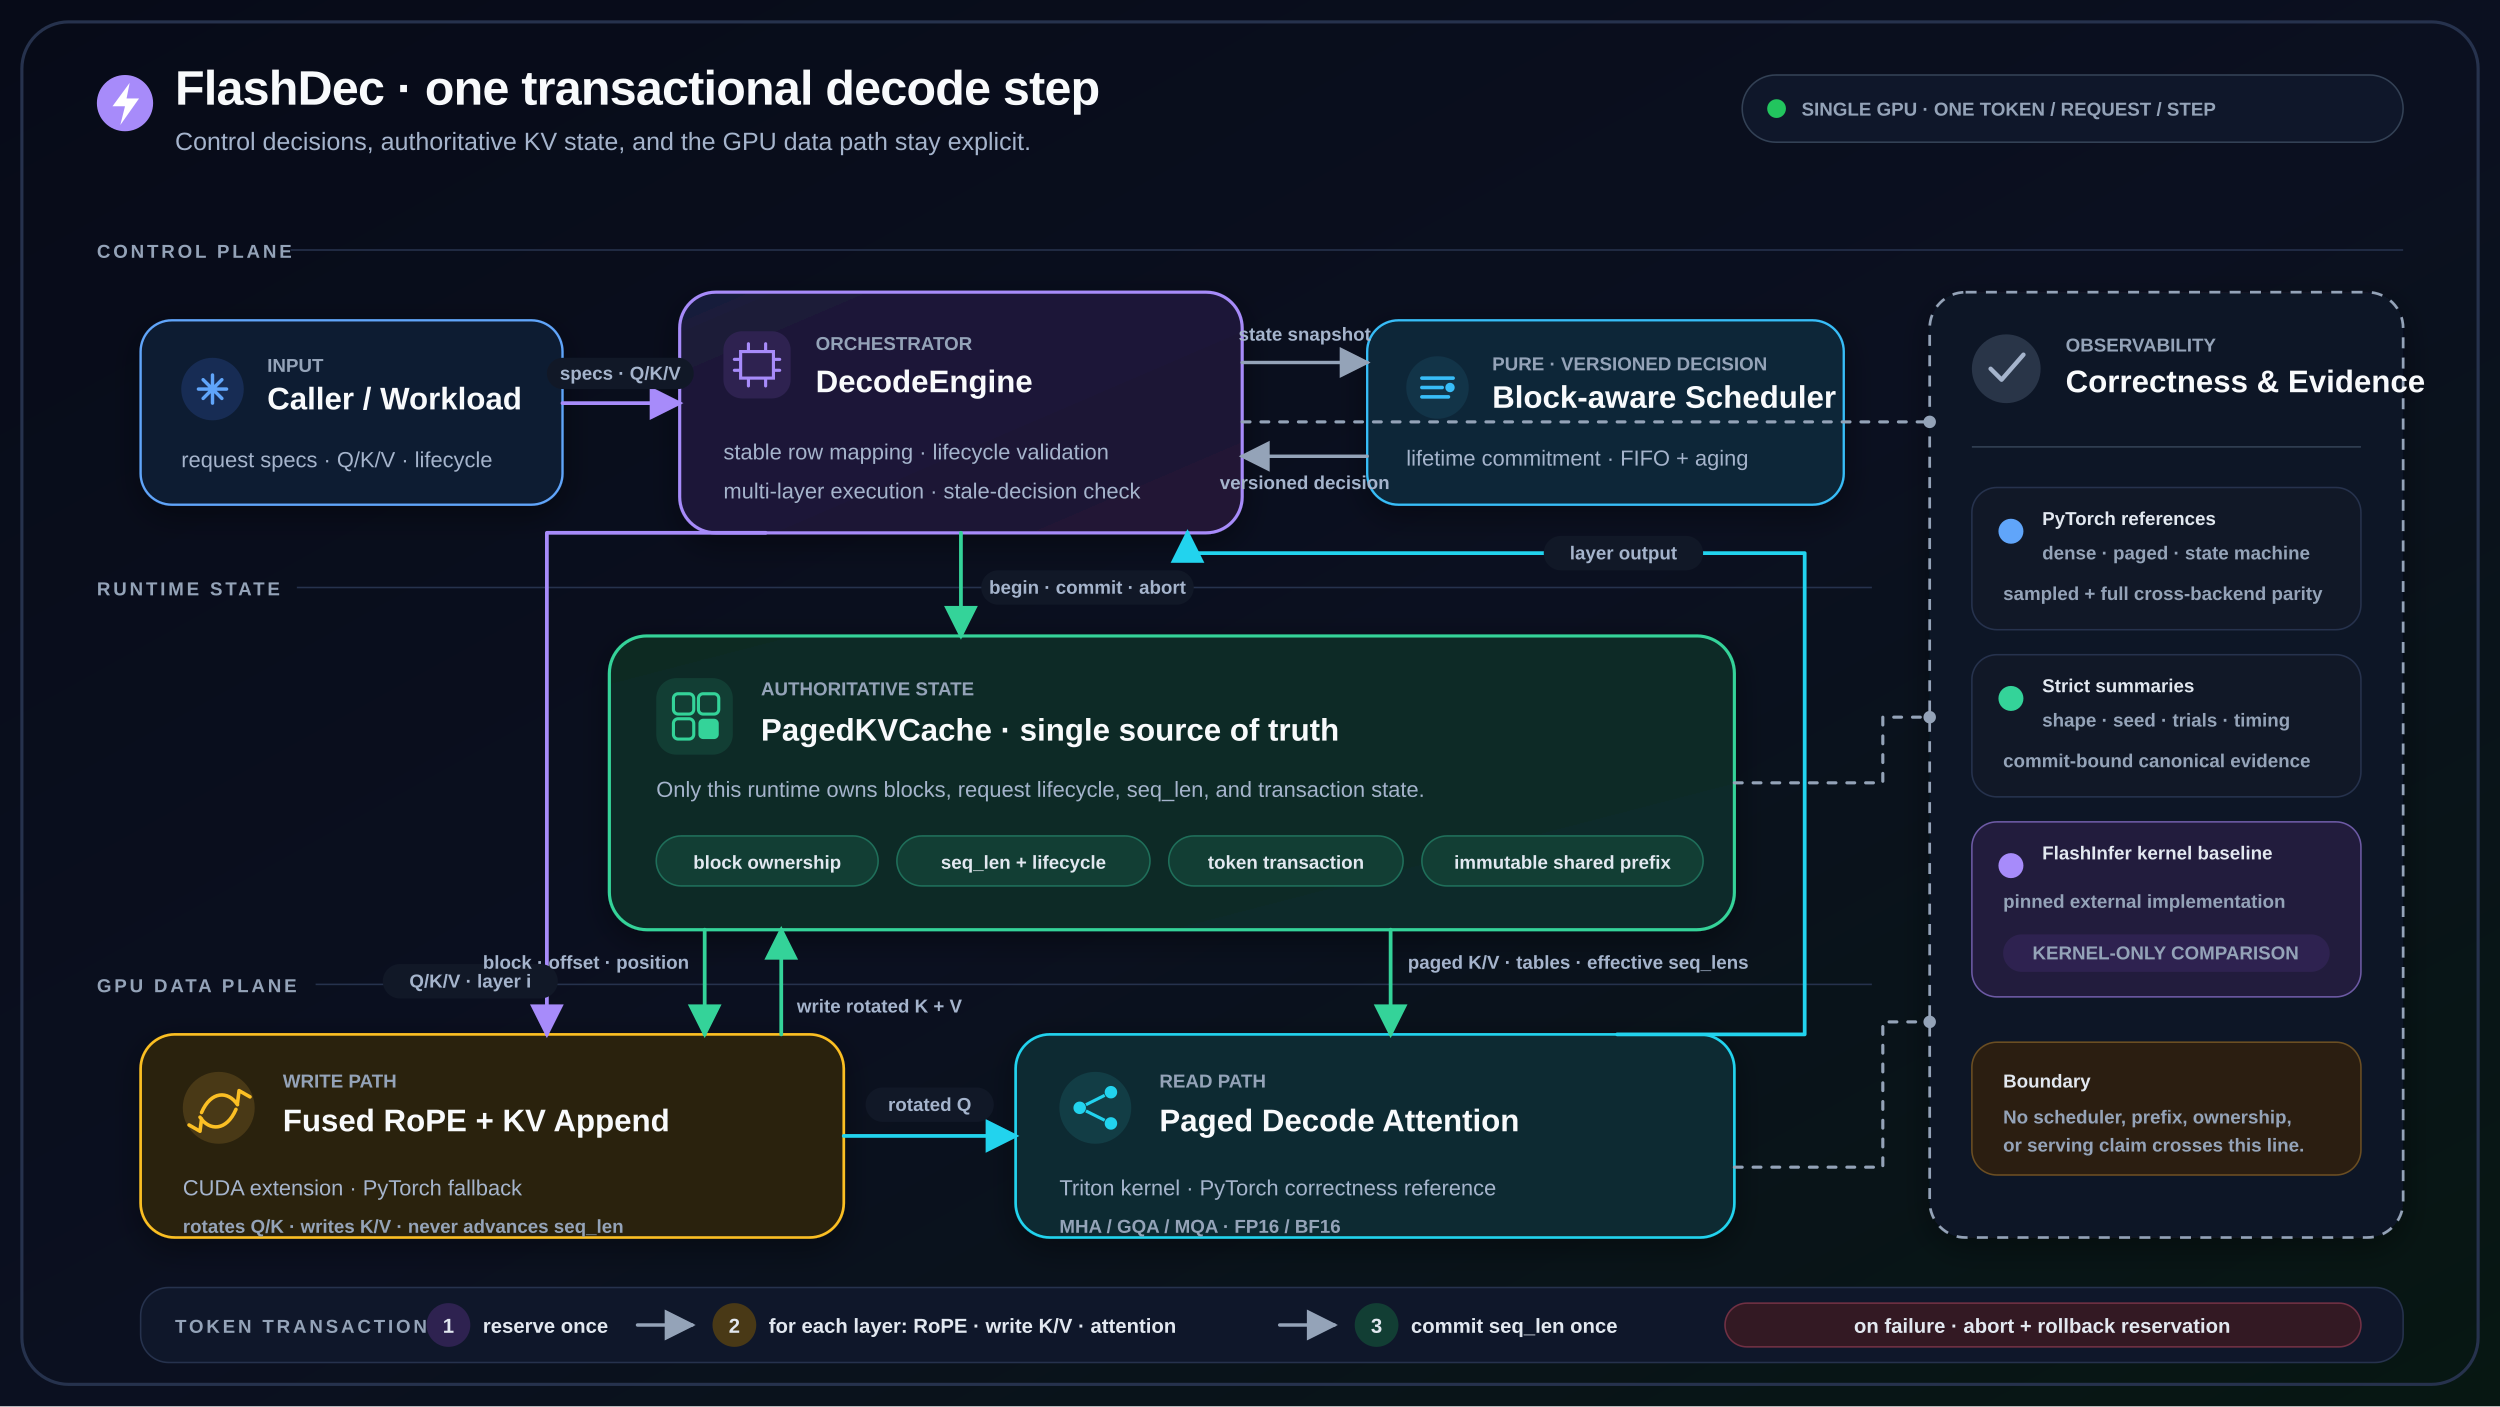
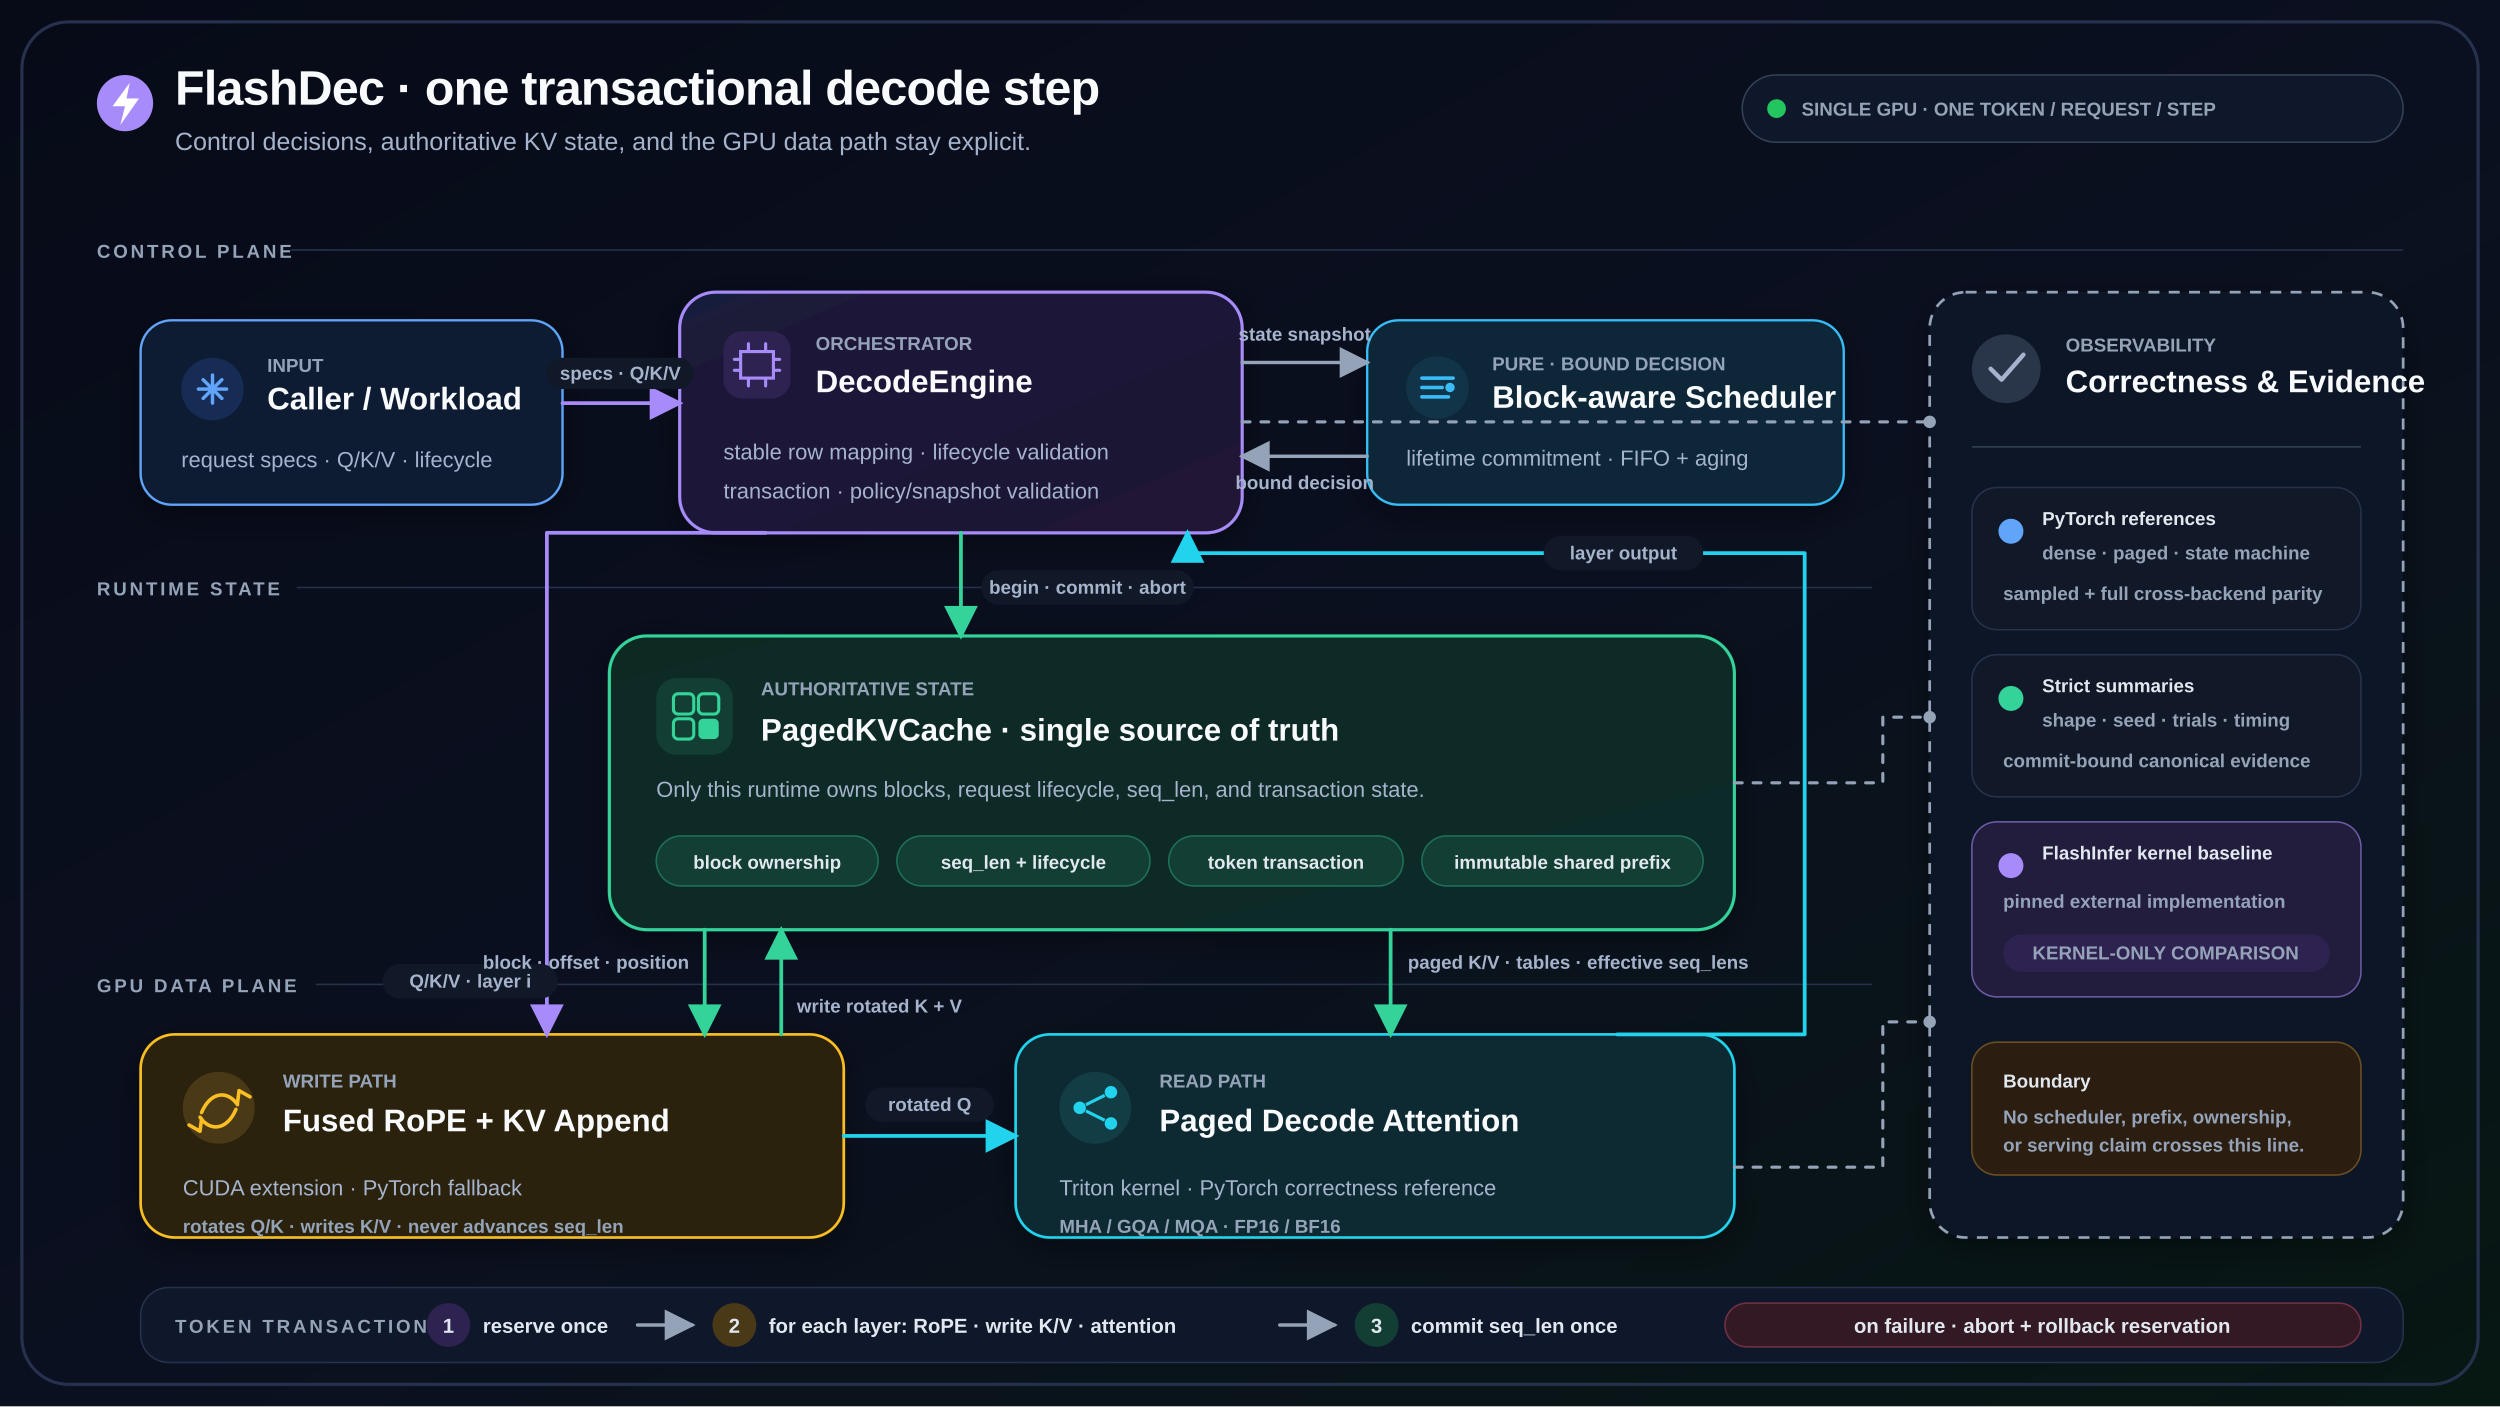
<svg xmlns="http://www.w3.org/2000/svg" width="1600" height="900" viewBox="0 0 1600 900" role="img" aria-labelledby="title desc">
  <defs>
    <linearGradient id="canvas" x1="0" y1="0" x2="1" y2="1">
      <stop offset="0" stop-color="#070b18" />
      <stop offset="0.52" stop-color="#0b1020" />
      <stop offset="1" stop-color="#071712" />
    </linearGradient>
    <linearGradient id="engine" x1="0" y1="0" x2="1" y2="1">
      <stop offset="0" stop-color="#191a3a" />
      <stop offset="1" stop-color="#211734" />
    </linearGradient>
    <linearGradient id="cache" x1="0" y1="0" x2="1" y2="1">
      <stop offset="0" stop-color="#092b24" />
      <stop offset="1" stop-color="#0a292a" />
    </linearGradient>
    <filter id="shadow" x="-20%" y="-25%" width="140%" height="160%">
      <feDropShadow dx="0" dy="6" stdDeviation="10" flood-color="#000000" flood-opacity="0.38" />
    </filter>
    <marker id="arrow" markerWidth="9" markerHeight="9" refX="8" refY="4.5" orient="auto" markerUnits="strokeWidth">
      <path d="M0 0 9 4.5 0 9Z" fill="#94a3b8" />
    </marker>
    <marker id="arrow-purple" markerWidth="9" markerHeight="9" refX="8" refY="4.5" orient="auto" markerUnits="strokeWidth">
      <path d="M0 0 9 4.5 0 9Z" fill="#a78bfa" />
    </marker>
    <marker id="arrow-green" markerWidth="9" markerHeight="9" refX="8" refY="4.5" orient="auto" markerUnits="strokeWidth">
      <path d="M0 0 9 4.5 0 9Z" fill="#34d399" />
    </marker>
    <marker id="arrow-cyan" markerWidth="9" markerHeight="9" refX="8" refY="4.5" orient="auto" markerUnits="strokeWidth">
      <path d="M0 0 9 4.5 0 9Z" fill="#22d3ee" />
    </marker>
    <style>
      text { font-family: Arial, Helvetica, sans-serif; }
      .title { fill: #f8fafc; font-size: 31px; font-weight: 750; letter-spacing: -0.5px; }
      .subtitle { fill: #a5b4cc; font-size: 16px; font-weight: 500; }
      .lane { fill: #94a3b8; font-size: 12px; font-weight: 750; letter-spacing: 1.8px; }
      .card-title { fill: #f8fafc; font-size: 20px; font-weight: 730; }
      .card-copy { fill: #a5b4cc; font-size: 14px; font-weight: 500; }
      .small { fill: #94a3b8; font-size: 12px; font-weight: 600; }
      .edge-label { fill: #a5b4cc; font-size: 12px; font-weight: 650; }
      .chip { fill: #e2e8f0; font-size: 12px; font-weight: 650; }
      .step { fill: #e2e8f0; font-size: 13px; font-weight: 650; }
      .edge { fill: none; stroke: #94a3b8; stroke-width: 2.2; stroke-linecap: round; stroke-linejoin: round; }
      .edge-purple { fill: none; stroke: #a78bfa; stroke-width: 2.4; stroke-linecap: round; stroke-linejoin: round; }
      .edge-green { fill: none; stroke: #34d399; stroke-width: 2.4; stroke-linecap: round; stroke-linejoin: round; }
      .edge-cyan { fill: none; stroke: #22d3ee; stroke-width: 2.4; stroke-linecap: round; stroke-linejoin: round; }
      .evidence-edge { fill: none; stroke: #94a3b8; stroke-width: 2; stroke-dasharray: 5 7; stroke-linecap: round; }
    </style>
  </defs>
  <rect width="1600" height="900" fill="url(#canvas)" />
  <rect x="14" y="14" width="1572" height="872" rx="30" fill="none" stroke="#26324d" stroke-width="2" />
  <g transform="translate(62 48)">
    <circle cx="18" cy="18" r="18" fill="#a78bfa" />
    <path d="M21 5 10 20h8l-3 12 12-17h-8Z" fill="#ffffff" />
    <text x="50" y="19" class="title">FlashDec · one transactional decode step</text>
    <text x="50" y="48" class="subtitle">Control decisions, authoritative KV state, and the GPU data path stay explicit.</text>
  </g>
  <g transform="translate(1115 48)">
    <rect width="423" height="43" rx="21.5" fill="#0f172a" stroke="#334155" />
    <circle cx="22" cy="21.5" r="6" fill="#22c55e" />
    <text x="38" y="26" class="small">SINGLE GPU · ONE TOKEN / REQUEST / STEP</text>
  </g>
  <g>
    <text x="62" y="165" class="lane">CONTROL PLANE</text>
    <line x1="186" y1="160" x2="1538" y2="160" stroke="#26324d" />
    <text x="62" y="381" class="lane">RUNTIME STATE</text>
    <line x1="190" y1="376" x2="1198" y2="376" stroke="#26324d" />
    <text x="62" y="635" class="lane">GPU DATA PLANE</text>
    <line x1="202" y1="630" x2="1198" y2="630" stroke="#26324d" />
  </g>
  <g filter="url(#shadow)">
    <rect x="90" y="205" width="270" height="118" rx="20" fill="#0d1b32" stroke="#60a5fa" stroke-width="1.5" />
  </g>
  <g transform="translate(116 229)">
    <circle cx="20" cy="20" r="20" fill="#172c54" />
    <path d="M11 20h18M20 11v18M14 14l12 12M26 14 14 26" fill="none" stroke="#60a5fa" stroke-width="2.2" stroke-linecap="round" />
    <text x="55" y="9" class="small" fill="#60a5fa">INPUT</text>
    <text x="55" y="33" class="card-title">Caller / Workload</text>
    <text x="0" y="70" class="card-copy">request specs · Q/K/V · lifecycle</text>
  </g>
  <g filter="url(#shadow)">
    <rect x="435" y="187" width="360" height="154" rx="23" fill="url(#engine)" stroke="#a78bfa" stroke-width="2" />
  </g>
  <g transform="translate(463 212)">
    <rect x="0" y="0" width="43" height="43" rx="12" fill="#2e2250" />
    <path d="M11 13h21v17H11zM16 8v5M27 8v5M16 30v5M27 30v5M7 18h4M7 25h4M32 18h4M32 25h4" fill="none" stroke="#a78bfa" stroke-width="2" stroke-linecap="round" />
    <text x="59" y="12" class="small" fill="#a78bfa">ORCHESTRATOR</text>
    <text x="59" y="39" class="card-title">DecodeEngine</text>
    <text x="0" y="82" class="card-copy">stable row mapping · lifecycle validation</text>
-     <text x="0" y="107" class="card-copy">multi-layer execution · stale-decision check</text>
+     <text x="0" y="107" class="card-copy">transaction · policy/snapshot validation</text>
  </g>
  <g filter="url(#shadow)">
    <rect x="875" y="205" width="305" height="118" rx="20" fill="#082737" stroke="#38bdf8" stroke-width="1.5" />
  </g>
  <g transform="translate(900 228)">
    <circle cx="20" cy="20" r="20" fill="#123448" />
    <path d="M10 14h20M10 20h13M10 26h17" fill="none" stroke="#38bdf8" stroke-width="2.3" stroke-linecap="round" />
    <circle cx="28" cy="20" r="3" fill="#38bdf8" />
-     <text x="55" y="9" class="small" fill="#38bdf8">PURE · VERSIONED DECISION</text>
+     <text x="55" y="9" class="small" fill="#38bdf8">PURE · BOUND DECISION</text>
    <text x="55" y="33" class="card-title">Block-aware Scheduler</text>
    <text x="0" y="70" class="card-copy">lifetime commitment · FIFO + aging</text>
  </g>
  <path d="M360 258H435" class="edge-purple" marker-end="url(#arrow-purple)" />
  <rect x="350" y="229" width="94" height="20" rx="10" fill="#111827" />
  <text x="397" y="243" text-anchor="middle" class="edge-label">specs · Q/K/V</text>
  <path d="M795 232H875" class="edge" marker-end="url(#arrow)" />
  <text x="835" y="218" text-anchor="middle" class="edge-label">state snapshot</text>
  <path d="M875 292H795" class="edge" marker-end="url(#arrow)" />
-   <text x="835" y="313" text-anchor="middle" class="edge-label">versioned decision</text>
+   <text x="835" y="313" text-anchor="middle" class="edge-label">bound decision</text>
  <g filter="url(#shadow)">
    <rect x="390" y="407" width="720" height="188" rx="24" fill="url(#cache)" stroke="#34d399" stroke-width="2" />
  </g>
  <g transform="translate(420 432)">
    <g>
      <rect x="0" y="2" width="49" height="49" rx="13" fill="#123e34" />
      <rect x="11" y="12" width="13" height="13" rx="3" fill="none" stroke="#34d399" stroke-width="2" />
      <rect x="27" y="12" width="13" height="13" rx="3" fill="none" stroke="#34d399" stroke-width="2" />
      <rect x="11" y="28" width="13" height="13" rx="3" fill="none" stroke="#34d399" stroke-width="2" />
      <rect x="27" y="28" width="13" height="13" rx="3" fill="#34d399" />
    </g>
    <text x="67" y="13" class="small" fill="#34d399">AUTHORITATIVE STATE</text>
    <text x="67" y="42" class="card-title">PagedKVCache · single source of truth</text>
    <text x="0" y="78" class="card-copy">Only this runtime owns blocks, request lifecycle, seq_len, and transaction state.</text>
    <g transform="translate(0 103)">
      <rect width="142" height="32" rx="16" fill="#123e34" stroke="#1f6f5a" />
      <text x="71" y="21" text-anchor="middle" class="chip">block ownership</text>
      <rect x="154" width="162" height="32" rx="16" fill="#123e34" stroke="#1f6f5a" />
      <text x="235" y="21" text-anchor="middle" class="chip">seq_len + lifecycle</text>
      <rect x="328" width="150" height="32" rx="16" fill="#123e34" stroke="#1f6f5a" />
      <text x="403" y="21" text-anchor="middle" class="chip">token transaction</text>
      <rect x="490" width="180" height="32" rx="16" fill="#123e34" stroke="#1f6f5a" />
      <text x="580" y="21" text-anchor="middle" class="chip">immutable shared prefix</text>
    </g>
  </g>
  <path d="M615 341V407" class="edge-green" marker-end="url(#arrow-green)" />
  <rect x="628" y="365" width="136" height="22" rx="11" fill="#111827" />
  <text x="696" y="380" text-anchor="middle" class="edge-label">begin · commit · abort</text>
  <g filter="url(#shadow)">
    <rect x="90" y="662" width="450" height="130" rx="22" fill="#2a210d" stroke="#fbbf24" stroke-width="1.7" />
  </g>
  <g transform="translate(117 686)">
    <circle cx="23" cy="23" r="23" fill="#493916" />
    <path d="M12 26c6-14 17-14 23-5M35 20l1-8 7 4M34 24c-6 14-17 14-23 5M12 30l-1 8-7-4" fill="none" stroke="#fbbf24" stroke-width="2.3" stroke-linecap="round" stroke-linejoin="round" />
    <text x="64" y="10" class="small" fill="#fbbf24">WRITE PATH</text>
    <text x="64" y="38" class="card-title">Fused RoPE + KV Append</text>
    <text x="0" y="79" class="card-copy">CUDA extension · PyTorch fallback</text>
    <text x="0" y="103" class="small">rotates Q/K · writes K/V · never advances seq_len</text>
  </g>
  <g filter="url(#shadow)">
    <rect x="650" y="662" width="460" height="130" rx="22" fill="#082b32" stroke="#22d3ee" stroke-width="1.7" />
  </g>
  <g transform="translate(678 686)">
    <circle cx="23" cy="23" r="23" fill="#123d45" />
    <circle cx="13" cy="23" r="4" fill="#22d3ee" />
    <circle cx="33" cy="13" r="4" fill="#22d3ee" />
    <circle cx="33" cy="33" r="4" fill="#22d3ee" />
    <path d="M17 21 29 15M17 25l12 6" stroke="#22d3ee" stroke-width="2" />
    <text x="64" y="10" class="small" fill="#67e8f9">READ PATH</text>
    <text x="64" y="38" class="card-title">Paged Decode Attention</text>
    <text x="0" y="79" class="card-copy">Triton kernel · PyTorch correctness reference</text>
    <text x="0" y="103" class="small">MHA / GQA / MQA · FP16 / BF16</text>
  </g>
  <path d="M490 341H350V662" class="edge-purple" marker-end="url(#arrow-purple)" />
  <rect x="245" y="617" width="112" height="22" rx="11" fill="#111827" />
  <text x="301" y="632" text-anchor="middle" class="edge-label">Q/K/V · layer i</text>
  <path d="M451 595V662" class="edge-green" marker-end="url(#arrow-green)" />
  <text x="441" y="620" text-anchor="end" class="edge-label">block · offset · position</text>
  <path d="M500 662V595" class="edge-green" marker-end="url(#arrow-green)" />
  <text x="510" y="648" class="edge-label">write rotated K + V</text>
  <path d="M540 727H650" class="edge-cyan" marker-end="url(#arrow-cyan)" />
  <rect x="554" y="696" width="82" height="22" rx="11" fill="#111827" />
  <text x="595" y="711" text-anchor="middle" class="edge-label">rotated Q</text>
  <path d="M890 595V662" class="edge-green" marker-end="url(#arrow-green)" />
  <text x="901" y="620" class="edge-label">paged K/V · tables · effective seq_lens</text>
  <path d="M1035 662H1155V354H760V341" class="edge-cyan" marker-end="url(#arrow-cyan)" />
  <rect x="988" y="343" width="102" height="22" rx="11" fill="#111827" />
  <text x="1039" y="358" text-anchor="middle" class="edge-label">layer output</text>
  <g filter="url(#shadow)">
    <rect x="1235" y="187" width="303" height="605" rx="23" fill="#111827" stroke="#94a3b8" stroke-width="1.7" stroke-dasharray="7 6" />
  </g>
  <g transform="translate(1262 214)">
    <circle cx="22" cy="22" r="22" fill="#293548" />
    <path d="m12 22 7 7 14-16" fill="none" stroke="#a5b4cc" stroke-width="2.8" stroke-linecap="round" stroke-linejoin="round" />
    <text x="60" y="11" class="small">OBSERVABILITY</text>
    <text x="60" y="37" class="card-title">Correctness &amp; Evidence</text>
    <line x1="0" y1="72" x2="249" y2="72" stroke="#334155" />
    <g transform="translate(0 98)">
      <rect width="249" height="91" rx="16" fill="#111827" stroke="#26324d" />
      <circle cx="25" cy="28" r="8" fill="#60a5fa" />
      <text x="45" y="24" class="chip">PyTorch references</text>
      <text x="45" y="46" class="small">dense · paged · state machine</text>
      <text x="20" y="72" class="small">sampled + full cross-backend parity</text>
    </g>
    <g transform="translate(0 205)">
      <rect width="249" height="91" rx="16" fill="#111827" stroke="#26324d" />
      <circle cx="25" cy="28" r="8" fill="#34d399" />
      <text x="45" y="24" class="chip">Strict summaries</text>
      <text x="45" y="46" class="small">shape · seed · trials · timing</text>
      <text x="20" y="72" class="small">commit-bound canonical evidence</text>
    </g>
    <g transform="translate(0 312)">
      <rect width="249" height="112" rx="16" fill="#221c3d" stroke="#6d5aa5" />
      <circle cx="25" cy="28" r="8" fill="#a78bfa" />
      <text x="45" y="24" class="chip">FlashInfer kernel baseline</text>
      <text x="20" y="55" class="small">pinned external implementation</text>
      <rect x="20" y="72" width="209" height="24" rx="12" fill="#2e2250" />
      <text x="124" y="88" text-anchor="middle" class="small" fill="#c4b5fd">KERNEL-ONLY COMPARISON</text>
    </g>
    <g transform="translate(0 453)">
      <rect width="249" height="85" rx="16" fill="#2b1e11" stroke="#6b4e22" />
      <text x="20" y="29" class="chip">Boundary</text>
      <text x="20" y="52" class="small">No scheduler, prefix, ownership,</text>
      <text x="20" y="70" class="small">or serving claim crosses this line.</text>
    </g>
  </g>
  <path d="M795 270H1235" class="evidence-edge" />
  <path d="M1110 501H1205V459H1235" class="evidence-edge" />
  <path d="M1110 747H1205V654H1235" class="evidence-edge" />
  <circle cx="1235" cy="270" r="4" fill="#94a3b8" />
  <circle cx="1235" cy="459" r="4" fill="#94a3b8" />
  <circle cx="1235" cy="654" r="4" fill="#94a3b8" />
  <g transform="translate(90 824)">
    <rect width="1448" height="48" rx="18" fill="#0f172a" stroke="#26324d" />
    <text x="22" y="29" class="lane" fill="#a78bfa">TOKEN TRANSACTION</text>
    <circle cx="197" cy="24" r="14" fill="#2e2250" />
    <text x="197" y="29" text-anchor="middle" class="step" fill="#c4b5fd">1</text>
    <text x="219" y="29" class="step">reserve once</text>
    <path d="M318 24h35" class="edge" marker-end="url(#arrow)" />
    <circle cx="380" cy="24" r="14" fill="#493916" />
    <text x="380" y="29" text-anchor="middle" class="step" fill="#fbbf24">2</text>
    <text x="402" y="29" class="step">for each layer: RoPE · write K/V · attention</text>
    <path d="M729 24h35" class="edge" marker-end="url(#arrow)" />
    <circle cx="791" cy="24" r="14" fill="#123e34" />
    <text x="791" y="29" text-anchor="middle" class="step" fill="#34d399">3</text>
    <text x="813" y="29" class="step">commit seq_len once</text>
    <rect x="1014" y="10" width="407" height="28" rx="14" fill="#331923" stroke="#713044" />
    <text x="1217" y="29" text-anchor="middle" class="step" fill="#fb7185">on failure · abort + rollback reservation</text>
  </g>
</svg>
